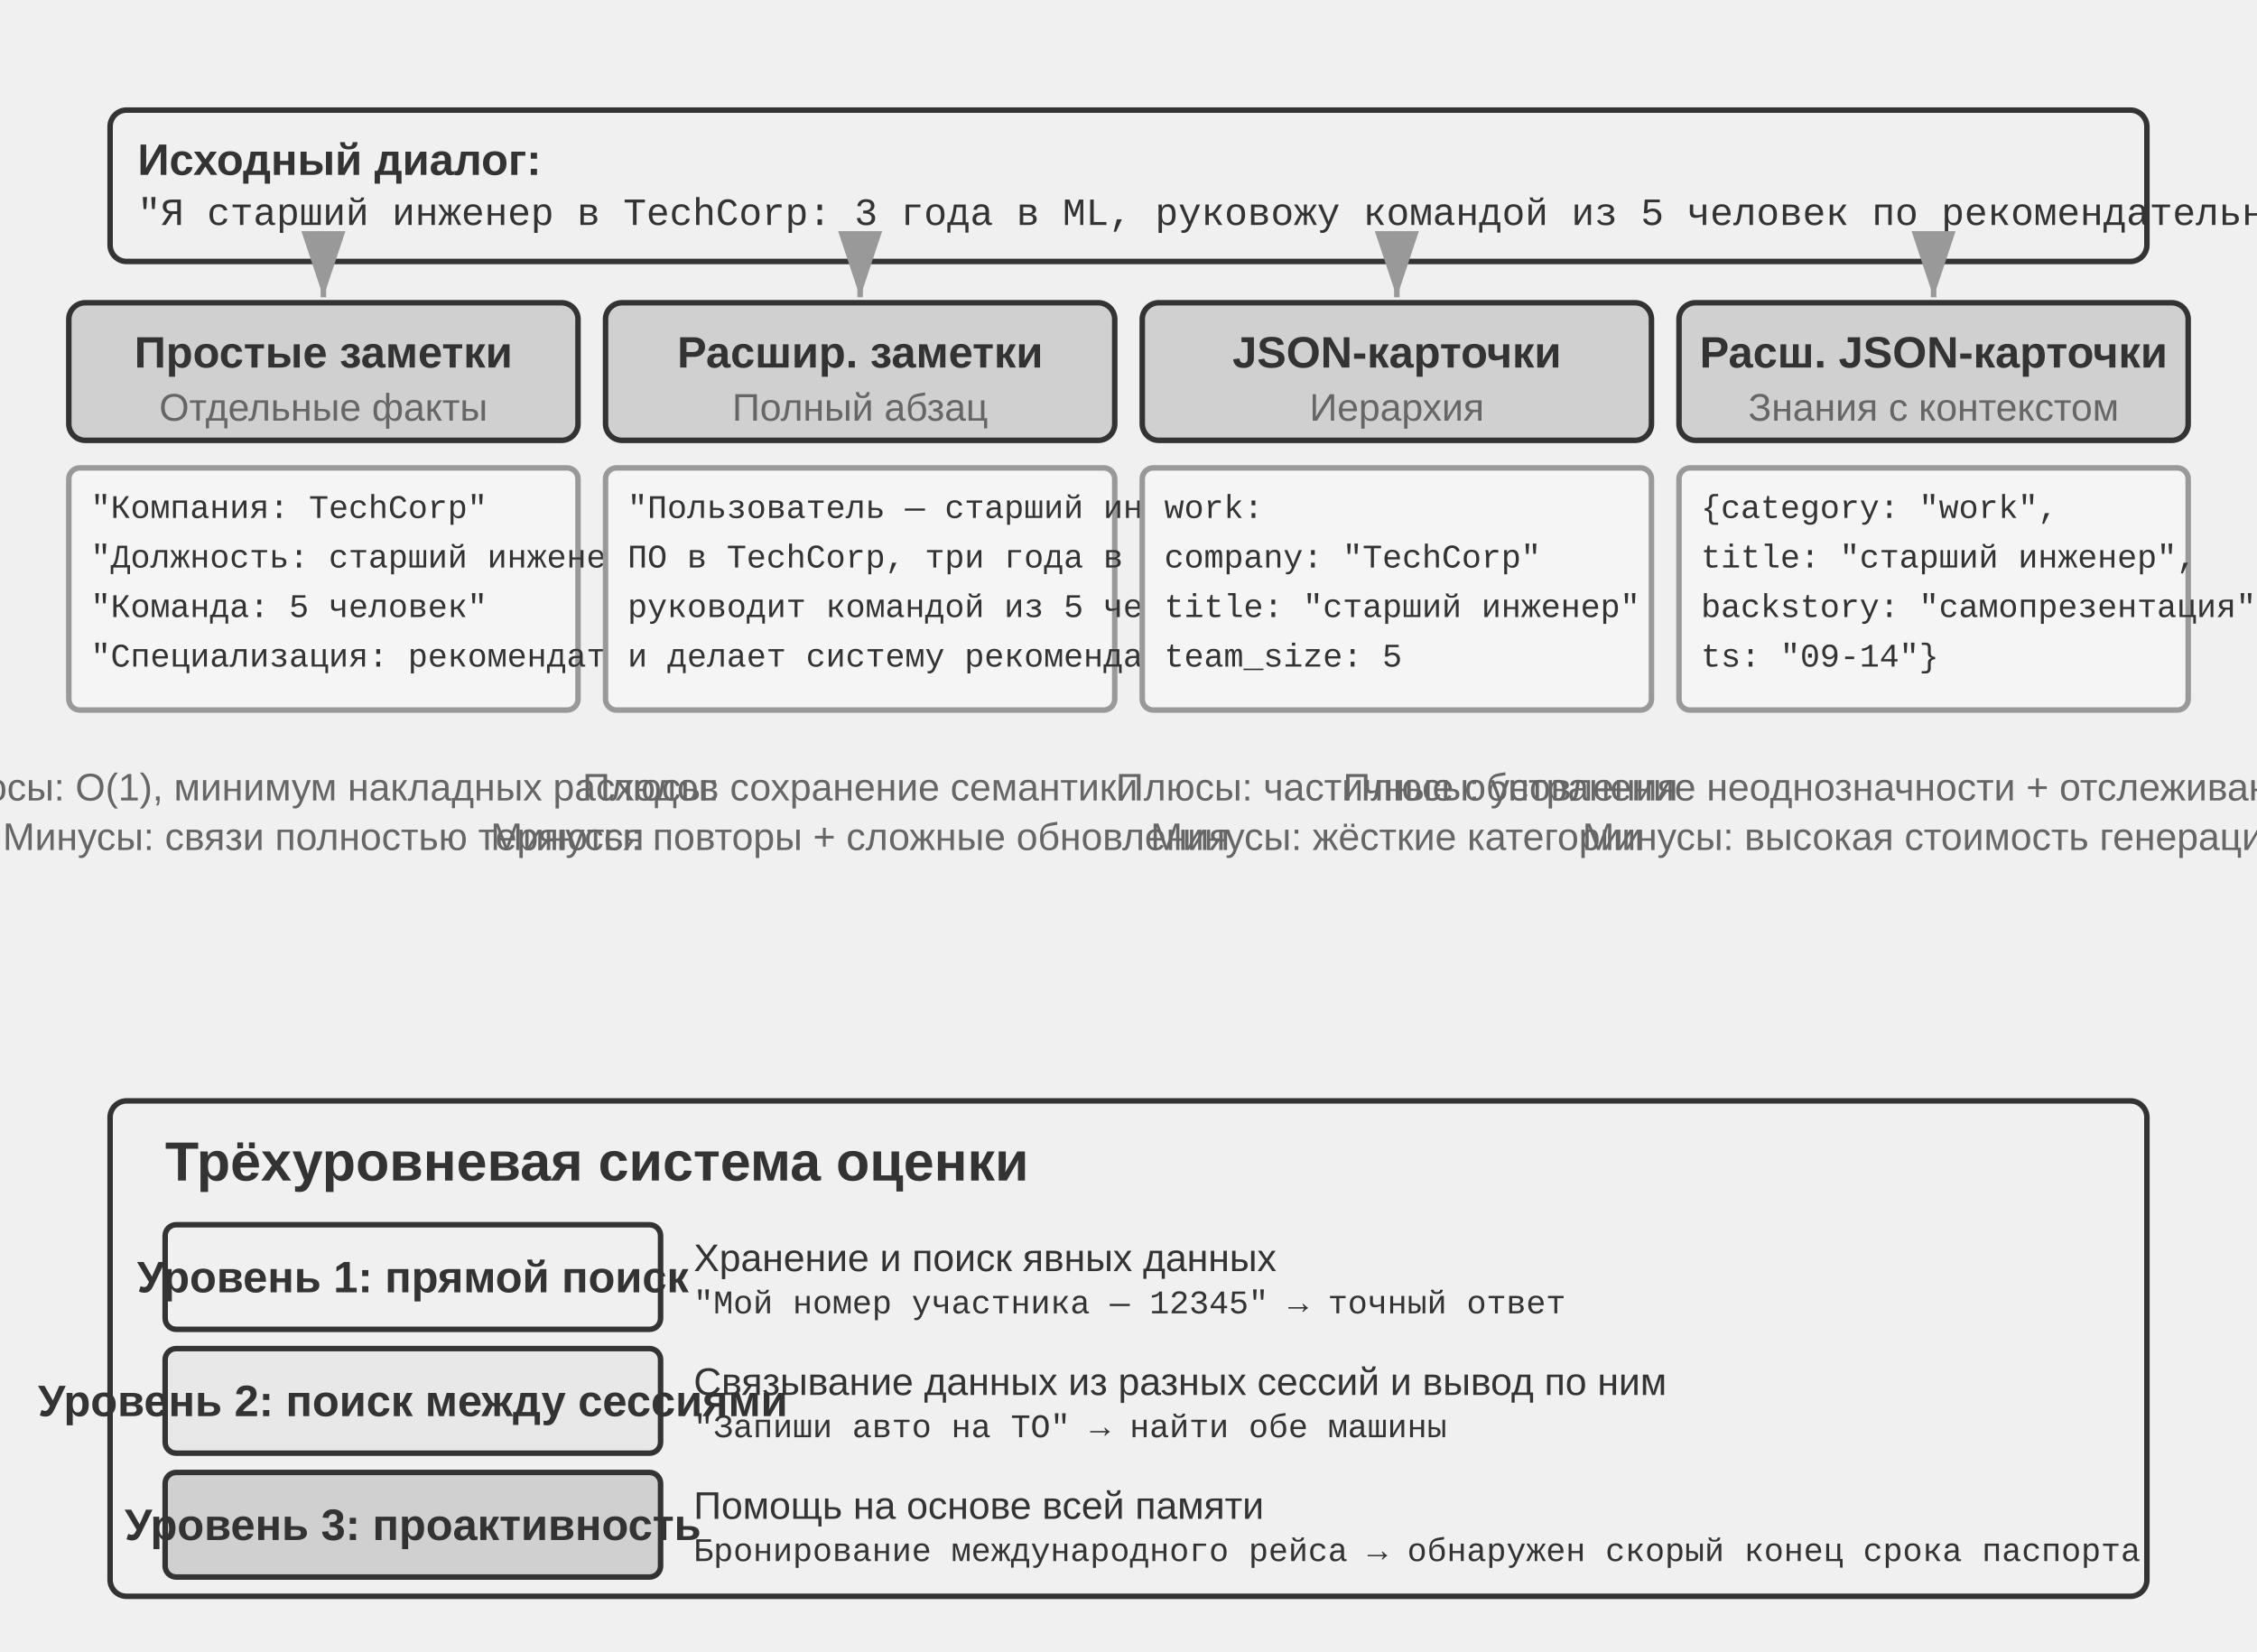
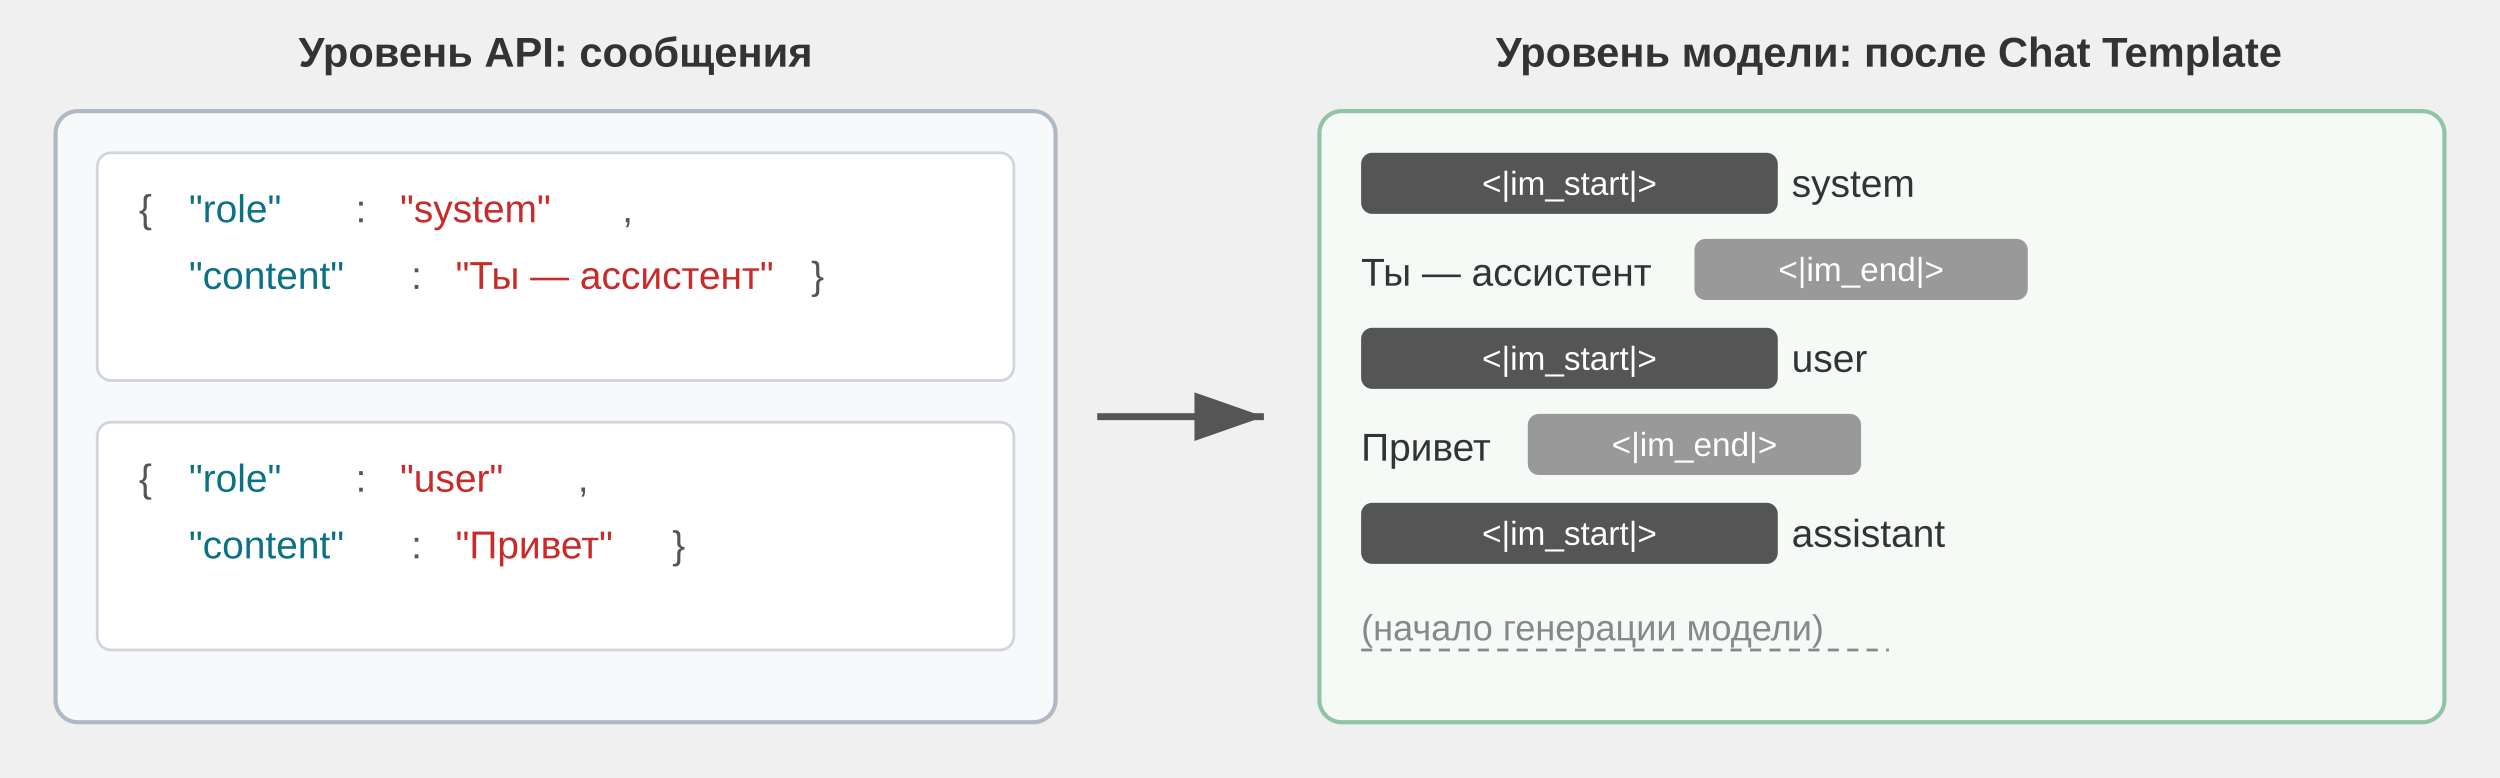
- <svg xmlns="http://www.w3.org/2000/svg" viewBox="0 20 820 600" width="820" height="600" style="background:#ffffff">
+ <svg xmlns="http://www.w3.org/2000/svg" viewBox="0 0 900 280" width="900" height="280" style="background:#ffffff">
+   <style>text{font-family:Arial,'Helvetica Neue',Helvetica,'PingFang SC','Microsoft YaHei',sans-serif}</style>
  <defs>
-     <marker id="ah" markerWidth="12" markerHeight="8" refX="12" refY="4" orient="auto">
-       <polygon points="0 0, 12 4, 0 8" fill="#333333" />
-     </marker>
-     <marker id="ah-light" markerWidth="12" markerHeight="8" refX="12" refY="4" orient="auto">
-       <polygon points="0 0, 12 4, 0 8" fill="#999999" />
+     <marker id="arrow" markerWidth="10" markerHeight="7" refX="10" refY="3.5" orient="auto">
+       <polygon points="0 0, 10 3.5, 0 7" fill="#555555" />
    </marker>
  </defs>
-   <rect x="40" y="60" width="740" height="55" rx="6" fill="#f0f0f0" stroke="#333333" stroke-width="2" />
-   <text x="50" y="78" font-family="Arial, 'Helvetica Neue', Helvetica, 'PingFang SC', 'Microsoft YaHei', sans-serif" font-size="16" fill="#333333" text-anchor="start" dominant-baseline="central" font-weight="bold">Исходный диалог:</text>
-   <text x="50" y="98" font-family="'Courier New', Courier, monospace" font-size="14" fill="#333333" text-anchor="start" dominant-baseline="central" textLength="724.0" lengthAdjust="spacingAndGlyphs">"Я старший инженер в TechCorp: 3 года в ML, руковожу командой из 5 человек по рекомендательным системам"</text>
-   <rect x="25.0" y="130" width="185" height="50" rx="6" fill="#d0d0d0" stroke="#333333" stroke-width="2" />
-   <text x="117.5" y="148" font-family="Arial, 'Helvetica Neue', Helvetica, 'PingFang SC', 'Microsoft YaHei', sans-serif" font-size="16" fill="#333333" text-anchor="middle" dominant-baseline="central" font-weight="bold">Простые заметки</text>
-   <text x="117.5" y="168" font-family="Arial, 'Helvetica Neue', Helvetica, 'PingFang SC', 'Microsoft YaHei', sans-serif" font-size="14" fill="#666666" text-anchor="middle" dominant-baseline="central" font-weight="normal">Отдельные факты</text>
-   <line x1="117.5" y1="117" x2="117.5" y2="128" stroke="#999999" stroke-width="2" marker-end="url(#ah-light)" />
-   <rect x="25.0" y="190" width="185" height="88" rx="4" fill="#f5f5f5" stroke="#999999" stroke-width="2" />
-   <text x="33.0" y="205" font-family="'Courier New', Courier, monospace" font-size="12" fill="#333333" text-anchor="start" dominant-baseline="central">"Компания: TechCorp"</text>
-   <text x="33.0" y="223" font-family="'Courier New', Courier, monospace" font-size="12" fill="#333333" text-anchor="start" dominant-baseline="central" textLength="171.0" lengthAdjust="spacingAndGlyphs">"Должность: старший инженер"</text>
-   <text x="33.0" y="241" font-family="'Courier New', Courier, monospace" font-size="12" fill="#333333" text-anchor="start" dominant-baseline="central">"Команда: 5 человек"</text>
-   <text x="33.0" y="259" font-family="'Courier New', Courier, monospace" font-size="12" fill="#333333" text-anchor="start" dominant-baseline="central" textLength="171.0" lengthAdjust="spacingAndGlyphs">"Специализация: рекомендательные системы"</text>
-   <text x="117.5" y="306" font-family="Arial, 'Helvetica Neue', Helvetica, 'PingFang SC', 'Microsoft YaHei', sans-serif" font-size="14" fill="#666666" text-anchor="middle" dominant-baseline="central" font-weight="normal" textLength="177.0" lengthAdjust="spacingAndGlyphs">Плюсы: O(1), минимум накладных расходов</text>
-   <text x="117.5" y="324" font-family="Arial, 'Helvetica Neue', Helvetica, 'PingFang SC', 'Microsoft YaHei', sans-serif" font-size="14" fill="#666666" text-anchor="middle" dominant-baseline="central" font-weight="normal" textLength="177.0" lengthAdjust="spacingAndGlyphs">Минусы: связи полностью теряются</text>
-   <rect x="220.0" y="130" width="185" height="50" rx="6" fill="#d0d0d0" stroke="#333333" stroke-width="2" />
-   <text x="312.5" y="148" font-family="Arial, 'Helvetica Neue', Helvetica, 'PingFang SC', 'Microsoft YaHei', sans-serif" font-size="16" fill="#333333" text-anchor="middle" dominant-baseline="central" font-weight="bold">Расшир. заметки</text>
-   <text x="312.5" y="168" font-family="Arial, 'Helvetica Neue', Helvetica, 'PingFang SC', 'Microsoft YaHei', sans-serif" font-size="14" fill="#666666" text-anchor="middle" dominant-baseline="central" font-weight="normal">Полный абзац</text>
-   <line x1="312.5" y1="117" x2="312.5" y2="128" stroke="#999999" stroke-width="2" marker-end="url(#ah-light)" />
-   <rect x="220.0" y="190" width="185" height="88" rx="4" fill="#f5f5f5" stroke="#999999" stroke-width="2" />
-   <text x="228.0" y="205" font-family="'Courier New', Courier, monospace" font-size="12" fill="#333333" text-anchor="start" dominant-baseline="central" textLength="171.0" lengthAdjust="spacingAndGlyphs">"Пользователь — старший инженер</text>
-   <text x="228.0" y="223" font-family="'Courier New', Courier, monospace" font-size="12" fill="#333333" text-anchor="start" dominant-baseline="central" textLength="171.0" lengthAdjust="spacingAndGlyphs">ПО в TechCorp, три года в ML,</text>
-   <text x="228.0" y="241" font-family="'Courier New', Courier, monospace" font-size="12" fill="#333333" text-anchor="start" dominant-baseline="central" textLength="171.0" lengthAdjust="spacingAndGlyphs">руководит командой из 5 человек</text>
-   <text x="228.0" y="259" font-family="'Courier New', Courier, monospace" font-size="12" fill="#333333" text-anchor="start" dominant-baseline="central" textLength="171.0" lengthAdjust="spacingAndGlyphs">и делает систему рекомендаций."</text>
-   <text x="312.5" y="306" font-family="Arial, 'Helvetica Neue', Helvetica, 'PingFang SC', 'Microsoft YaHei', sans-serif" font-size="14" fill="#666666" text-anchor="middle" dominant-baseline="central" font-weight="normal" textLength="177.0" lengthAdjust="spacingAndGlyphs">Плюсы: сохранение семантики</text>
-   <text x="312.5" y="324" font-family="Arial, 'Helvetica Neue', Helvetica, 'PingFang SC', 'Microsoft YaHei', sans-serif" font-size="14" fill="#666666" text-anchor="middle" dominant-baseline="central" font-weight="normal" textLength="177.0" lengthAdjust="spacingAndGlyphs">Минусы: повторы + сложные обновления</text>
-   <rect x="415.0" y="130" width="185" height="50" rx="6" fill="#d0d0d0" stroke="#333333" stroke-width="2" />
-   <text x="507.5" y="148" font-family="Arial, 'Helvetica Neue', Helvetica, 'PingFang SC', 'Microsoft YaHei', sans-serif" font-size="16" fill="#333333" text-anchor="middle" dominant-baseline="central" font-weight="bold">JSON-карточки</text>
-   <text x="507.5" y="168" font-family="Arial, 'Helvetica Neue', Helvetica, 'PingFang SC', 'Microsoft YaHei', sans-serif" font-size="14" fill="#666666" text-anchor="middle" dominant-baseline="central" font-weight="normal">Иерархия</text>
-   <line x1="507.5" y1="117" x2="507.5" y2="128" stroke="#999999" stroke-width="2" marker-end="url(#ah-light)" />
-   <rect x="415.0" y="190" width="185" height="88" rx="4" fill="#f5f5f5" stroke="#999999" stroke-width="2" />
-   <text x="423.0" y="205" font-family="'Courier New', Courier, monospace" font-size="12" fill="#333333" text-anchor="start" dominant-baseline="central">work:</text>
-   <text x="423.0" y="223" font-family="'Courier New', Courier, monospace" font-size="12" fill="#333333" text-anchor="start" dominant-baseline="central">  company: "TechCorp"</text>
-   <text x="423.0" y="241" font-family="'Courier New', Courier, monospace" font-size="12" fill="#333333" text-anchor="start" dominant-baseline="central" textLength="171.0" lengthAdjust="spacingAndGlyphs">  title: "старший инженер"</text>
-   <text x="423.0" y="259" font-family="'Courier New', Courier, monospace" font-size="12" fill="#333333" text-anchor="start" dominant-baseline="central">  team_size: 5</text>
-   <text x="507.5" y="306" font-family="Arial, 'Helvetica Neue', Helvetica, 'PingFang SC', 'Microsoft YaHei', sans-serif" font-size="14" fill="#666666" text-anchor="middle" dominant-baseline="central" font-weight="normal" textLength="177.0" lengthAdjust="spacingAndGlyphs">Плюсы: частичные обновления</text>
-   <text x="507.5" y="324" font-family="Arial, 'Helvetica Neue', Helvetica, 'PingFang SC', 'Microsoft YaHei', sans-serif" font-size="14" fill="#666666" text-anchor="middle" dominant-baseline="central" font-weight="normal" textLength="177.0" lengthAdjust="spacingAndGlyphs">Минусы: жёсткие категории</text>
-   <rect x="610.0" y="130" width="185" height="50" rx="6" fill="#d0d0d0" stroke="#333333" stroke-width="2" />
-   <text x="702.5" y="148" font-family="Arial, 'Helvetica Neue', Helvetica, 'PingFang SC', 'Microsoft YaHei', sans-serif" font-size="16" fill="#333333" text-anchor="middle" dominant-baseline="central" font-weight="bold" textLength="173.0" lengthAdjust="spacingAndGlyphs">Расш. JSON-карточки</text>
-   <text x="702.5" y="168" font-family="Arial, 'Helvetica Neue', Helvetica, 'PingFang SC', 'Microsoft YaHei', sans-serif" font-size="14" fill="#666666" text-anchor="middle" dominant-baseline="central" font-weight="normal">Знания с контекстом</text>
-   <line x1="702.5" y1="117" x2="702.5" y2="128" stroke="#999999" stroke-width="2" marker-end="url(#ah-light)" />
-   <rect x="610.0" y="190" width="185" height="88" rx="4" fill="#f5f5f5" stroke="#999999" stroke-width="2" />
-   <text x="618.0" y="205" font-family="'Courier New', Courier, monospace" font-size="12" fill="#333333" text-anchor="start" dominant-baseline="central">{category: "work",</text>
-   <text x="618.0" y="223" font-family="'Courier New', Courier, monospace" font-size="12" fill="#333333" text-anchor="start" dominant-baseline="central" textLength="171.0" lengthAdjust="spacingAndGlyphs"> title: "старший инженер",</text>
-   <text x="618.0" y="241" font-family="'Courier New', Courier, monospace" font-size="12" fill="#333333" text-anchor="start" dominant-baseline="central" textLength="171.0" lengthAdjust="spacingAndGlyphs"> backstory: "самопрезентация",</text>
-   <text x="618.0" y="259" font-family="'Courier New', Courier, monospace" font-size="12" fill="#333333" text-anchor="start" dominant-baseline="central"> ts: "09-14"}</text>
-   <text x="702.5" y="306" font-family="Arial, 'Helvetica Neue', Helvetica, 'PingFang SC', 'Microsoft YaHei', sans-serif" font-size="14" fill="#666666" text-anchor="middle" dominant-baseline="central" font-weight="normal" textLength="177.0" lengthAdjust="spacingAndGlyphs">Плюсы: устранение неоднозначности + отслеживание источников</text>
-   <text x="702.5" y="324" font-family="Arial, 'Helvetica Neue', Helvetica, 'PingFang SC', 'Microsoft YaHei', sans-serif" font-size="14" fill="#666666" text-anchor="middle" dominant-baseline="central" font-weight="normal" textLength="177.0" lengthAdjust="spacingAndGlyphs">Минусы: высокая стоимость генерации</text>
-   <rect x="40" y="420" width="740" height="180" rx="6" fill="#f0f0f0" stroke="#333333" stroke-width="2" />
-   <text x="60" y="442" font-family="Arial, 'Helvetica Neue', Helvetica, 'PingFang SC', 'Microsoft YaHei', sans-serif" font-size="20" fill="#333333" text-anchor="start" dominant-baseline="central" font-weight="bold">Трёхуровневая система оценки</text>
-   <rect x="60" y="465" width="180" height="38" rx="4" fill="#f0f0f0" stroke="#333333" stroke-width="2" />
-   <text x="150" y="484" font-family="Arial, 'Helvetica Neue', Helvetica, 'PingFang SC', 'Microsoft YaHei', sans-serif" font-size="16" fill="#333333" text-anchor="middle" dominant-baseline="central" font-weight="bold" textLength="168.0" lengthAdjust="spacingAndGlyphs">Уровень 1: прямой поиск</text>
-   <text x="252" y="477" font-family="Arial, 'Helvetica Neue', Helvetica, 'PingFang SC', 'Microsoft YaHei', sans-serif" font-size="14" fill="#333333" text-anchor="start" dominant-baseline="central" font-weight="normal">Хранение и поиск явных данных</text>
-   <text x="252" y="494" font-family="'Courier New', Courier, monospace" font-size="12" fill="#333333" text-anchor="start" dominant-baseline="central">"Мой номер участника — 12345" → точный ответ</text>
-   <rect x="60" y="510" width="180" height="38" rx="4" fill="#e8e8e8" stroke="#333333" stroke-width="2" />
-   <text x="150" y="529" font-family="Arial, 'Helvetica Neue', Helvetica, 'PingFang SC', 'Microsoft YaHei', sans-serif" font-size="16" fill="#333333" text-anchor="middle" dominant-baseline="central" font-weight="bold" textLength="168.0" lengthAdjust="spacingAndGlyphs">Уровень 2: поиск между сессиями</text>
-   <text x="252" y="522" font-family="Arial, 'Helvetica Neue', Helvetica, 'PingFang SC', 'Microsoft YaHei', sans-serif" font-size="14" fill="#333333" text-anchor="start" dominant-baseline="central" font-weight="normal">Связывание данных из разных сессий и вывод по ним</text>
-   <text x="252" y="539" font-family="'Courier New', Courier, monospace" font-size="12" fill="#333333" text-anchor="start" dominant-baseline="central">"Запиши авто на ТО" → найти обе машины</text>
-   <rect x="60" y="555" width="180" height="38" rx="4" fill="#d0d0d0" stroke="#333333" stroke-width="2" />
-   <text x="150" y="574" font-family="Arial, 'Helvetica Neue', Helvetica, 'PingFang SC', 'Microsoft YaHei', sans-serif" font-size="16" fill="#333333" text-anchor="middle" dominant-baseline="central" font-weight="bold" textLength="168.0" lengthAdjust="spacingAndGlyphs">Уровень 3: проактивность</text>
-   <text x="252" y="567" font-family="Arial, 'Helvetica Neue', Helvetica, 'PingFang SC', 'Microsoft YaHei', sans-serif" font-size="14" fill="#333333" text-anchor="start" dominant-baseline="central" font-weight="normal">Помощь на основе всей памяти</text>
-   <text x="252" y="584" font-family="'Courier New', Courier, monospace" font-size="12" fill="#333333" text-anchor="start" dominant-baseline="central" textLength="522.0" lengthAdjust="spacingAndGlyphs">Бронирование международного рейса → обнаружен скорый конец срока паспорта</text>
+   <text x="200" y="24" font-size="15" fill="#333333" text-anchor="middle" font-weight="bold">Уровень API: сообщения</text>
+   <rect x="20" y="40" width="360" height="220" rx="8" fill="#f8f9fb" stroke="#b0b8c4" stroke-width="1.5" />
+   <rect x="35" y="55" width="330" height="82" rx="5" fill="#ffffff" stroke="#d0d5dc" stroke-width="1" />
+   <text x="50" y="80" font-size="14" fill="#555555" font-family="'Courier New',Courier,monospace">{ </text>
+   <text x="68" y="80" font-size="14" fill="#0b7285" font-family="'Courier New',Courier,monospace">"role"</text>
+   <text x="128" y="80" font-size="14" fill="#555555" font-family="'Courier New',Courier,monospace">: </text>
+   <text x="144" y="80" font-size="14" fill="#c92a2a" font-family="'Courier New',Courier,monospace">"system"</text>
+   <text x="224" y="80" font-size="14" fill="#555555" font-family="'Courier New',Courier,monospace">,</text>
+   <text x="68" y="104" font-size="14" fill="#0b7285" font-family="'Courier New',Courier,monospace">"content"</text>
+   <text x="148" y="104" font-size="14" fill="#555555" font-family="'Courier New',Courier,monospace">: </text>
+   <text x="164" y="104" font-size="14" fill="#c92a2a" font-family="'Courier New',Courier,monospace">"Ты — ассистент"</text>
+   <text x="292" y="104" font-size="14" fill="#555555" font-family="'Courier New',Courier,monospace"> }</text>
+   <rect x="35" y="152" width="330" height="82" rx="5" fill="#ffffff" stroke="#d0d5dc" stroke-width="1" />
+   <text x="50" y="177" font-size="14" fill="#555555" font-family="'Courier New',Courier,monospace">{ </text>
+   <text x="68" y="177" font-size="14" fill="#0b7285" font-family="'Courier New',Courier,monospace">"role"</text>
+   <text x="128" y="177" font-size="14" fill="#555555" font-family="'Courier New',Courier,monospace">: </text>
+   <text x="144" y="177" font-size="14" fill="#c92a2a" font-family="'Courier New',Courier,monospace">"user"</text>
+   <text x="208" y="177" font-size="14" fill="#555555" font-family="'Courier New',Courier,monospace">,</text>
+   <text x="68" y="201" font-size="14" fill="#0b7285" font-family="'Courier New',Courier,monospace">"content"</text>
+   <text x="148" y="201" font-size="14" fill="#555555" font-family="'Courier New',Courier,monospace">: </text>
+   <text x="164" y="201" font-size="14" fill="#c92a2a" font-family="'Courier New',Courier,monospace">"Привет"</text>
+   <text x="242" y="201" font-size="14" fill="#555555" font-family="'Courier New',Courier,monospace"> }</text>
+   <line x1="395" y1="150" x2="455" y2="150" stroke="#555555" stroke-width="2.5" marker-end="url(#arrow)" />
+   <text x="680" y="24" font-size="15" fill="#333333" text-anchor="middle" font-weight="bold">Уровень модели: после Chat Template</text>
+   <rect x="475" y="40" width="405" height="220" rx="8" fill="#f5faf7" stroke="#8fc5a6" stroke-width="1.5" />
+   <rect x="490" y="55" width="150" height="22" rx="4" fill="#555555" />
+   <text x="565" y="66" font-size="12" fill="#ffffff" text-anchor="middle" dominant-baseline="central" font-family="'Courier New',Courier,monospace">&lt;|im_start|&gt;</text>
+   <text x="645" y="66" font-size="14" fill="#333333" dominant-baseline="central">system</text>
+   <text x="490" y="98" font-size="14" fill="#333333" dominant-baseline="central">Ты — ассистент</text>
+   <rect x="610" y="86" width="120" height="22" rx="4" fill="#999999" />
+   <text x="670" y="97" font-size="12" fill="#ffffff" text-anchor="middle" dominant-baseline="central" font-family="'Courier New',Courier,monospace">&lt;|im_end|&gt;</text>
+   <rect x="490" y="118" width="150" height="22" rx="4" fill="#555555" />
+   <text x="565" y="129" font-size="12" fill="#ffffff" text-anchor="middle" dominant-baseline="central" font-family="'Courier New',Courier,monospace">&lt;|im_start|&gt;</text>
+   <text x="645" y="129" font-size="14" fill="#333333" dominant-baseline="central">user</text>
+   <text x="490" y="161" font-size="14" fill="#333333" dominant-baseline="central">Привет</text>
+   <rect x="550" y="149" width="120" height="22" rx="4" fill="#999999" />
+   <text x="610" y="160" font-size="12" fill="#ffffff" text-anchor="middle" dominant-baseline="central" font-family="'Courier New',Courier,monospace">&lt;|im_end|&gt;</text>
+   <rect x="490" y="181" width="150" height="22" rx="4" fill="#555555" />
+   <text x="565" y="192" font-size="12" fill="#ffffff" text-anchor="middle" dominant-baseline="central" font-family="'Courier New',Courier,monospace">&lt;|im_start|&gt;</text>
+   <text x="645" y="192" font-size="14" fill="#333333" dominant-baseline="central">assistant</text>
+   <text x="490" y="226" font-size="13" fill="#888888" dominant-baseline="central">(начало генерации модели)</text>
+   <line x1="490" y1="234" x2="680" y2="234" stroke="#888888" stroke-width="1" stroke-dasharray="4,3" />
</svg>
